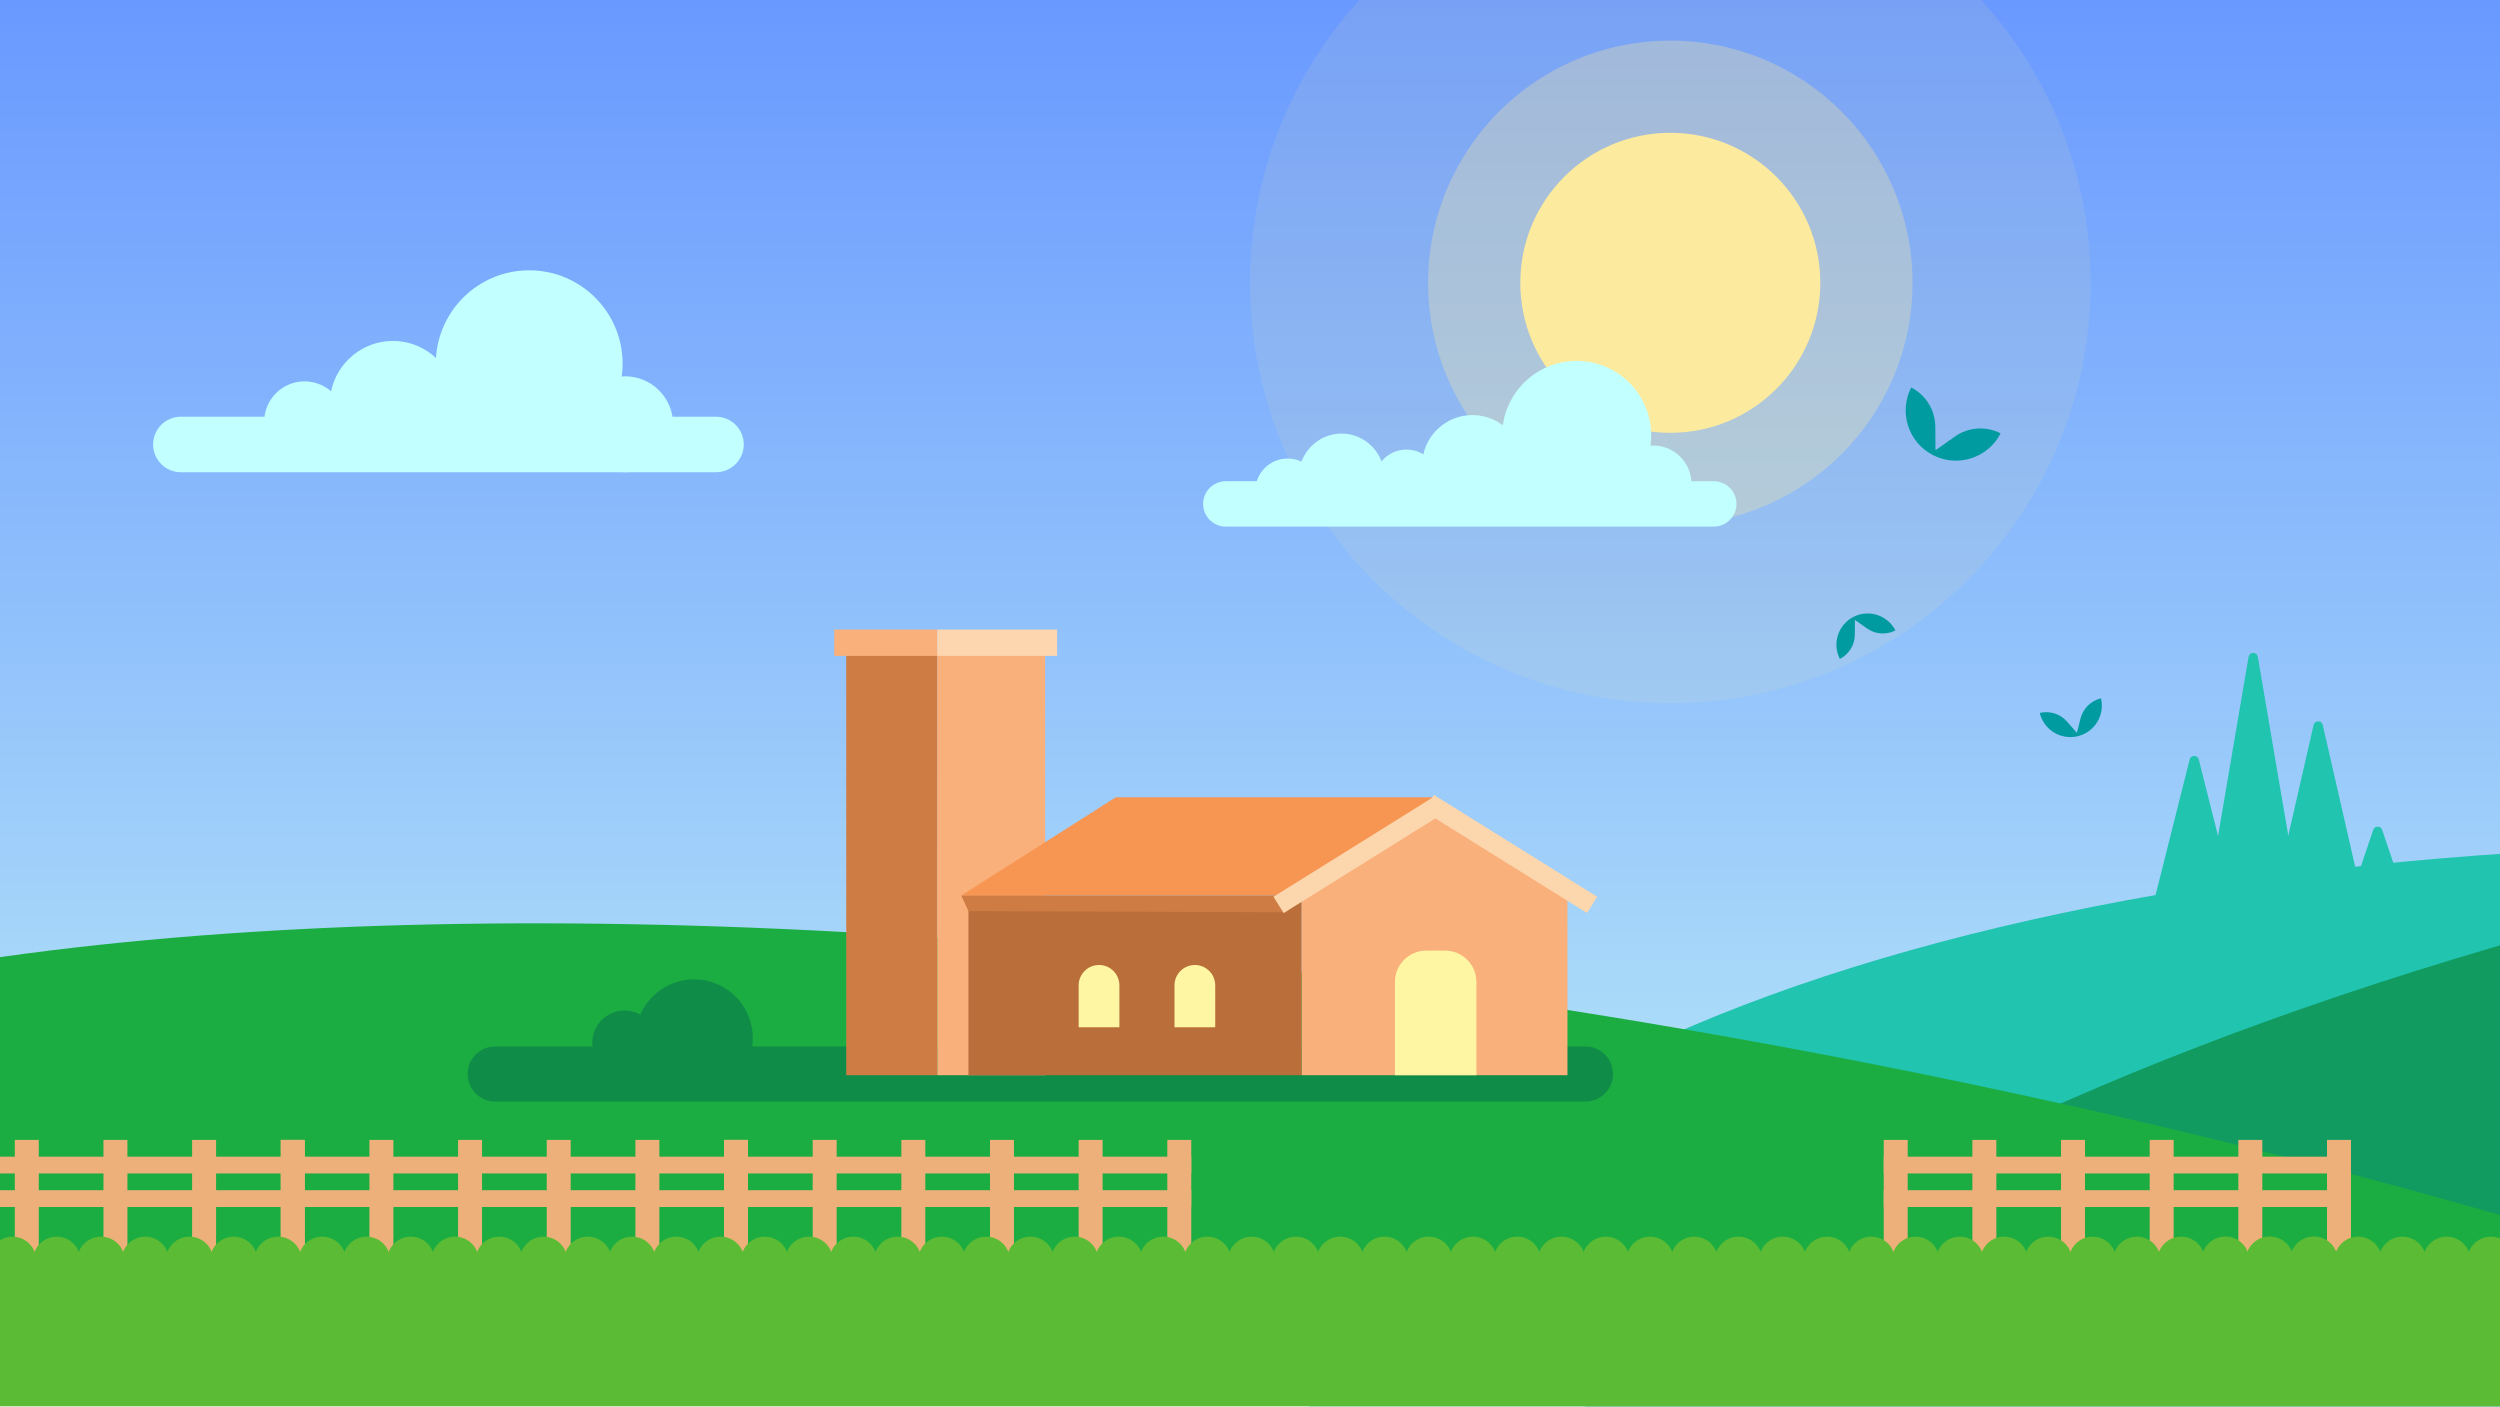
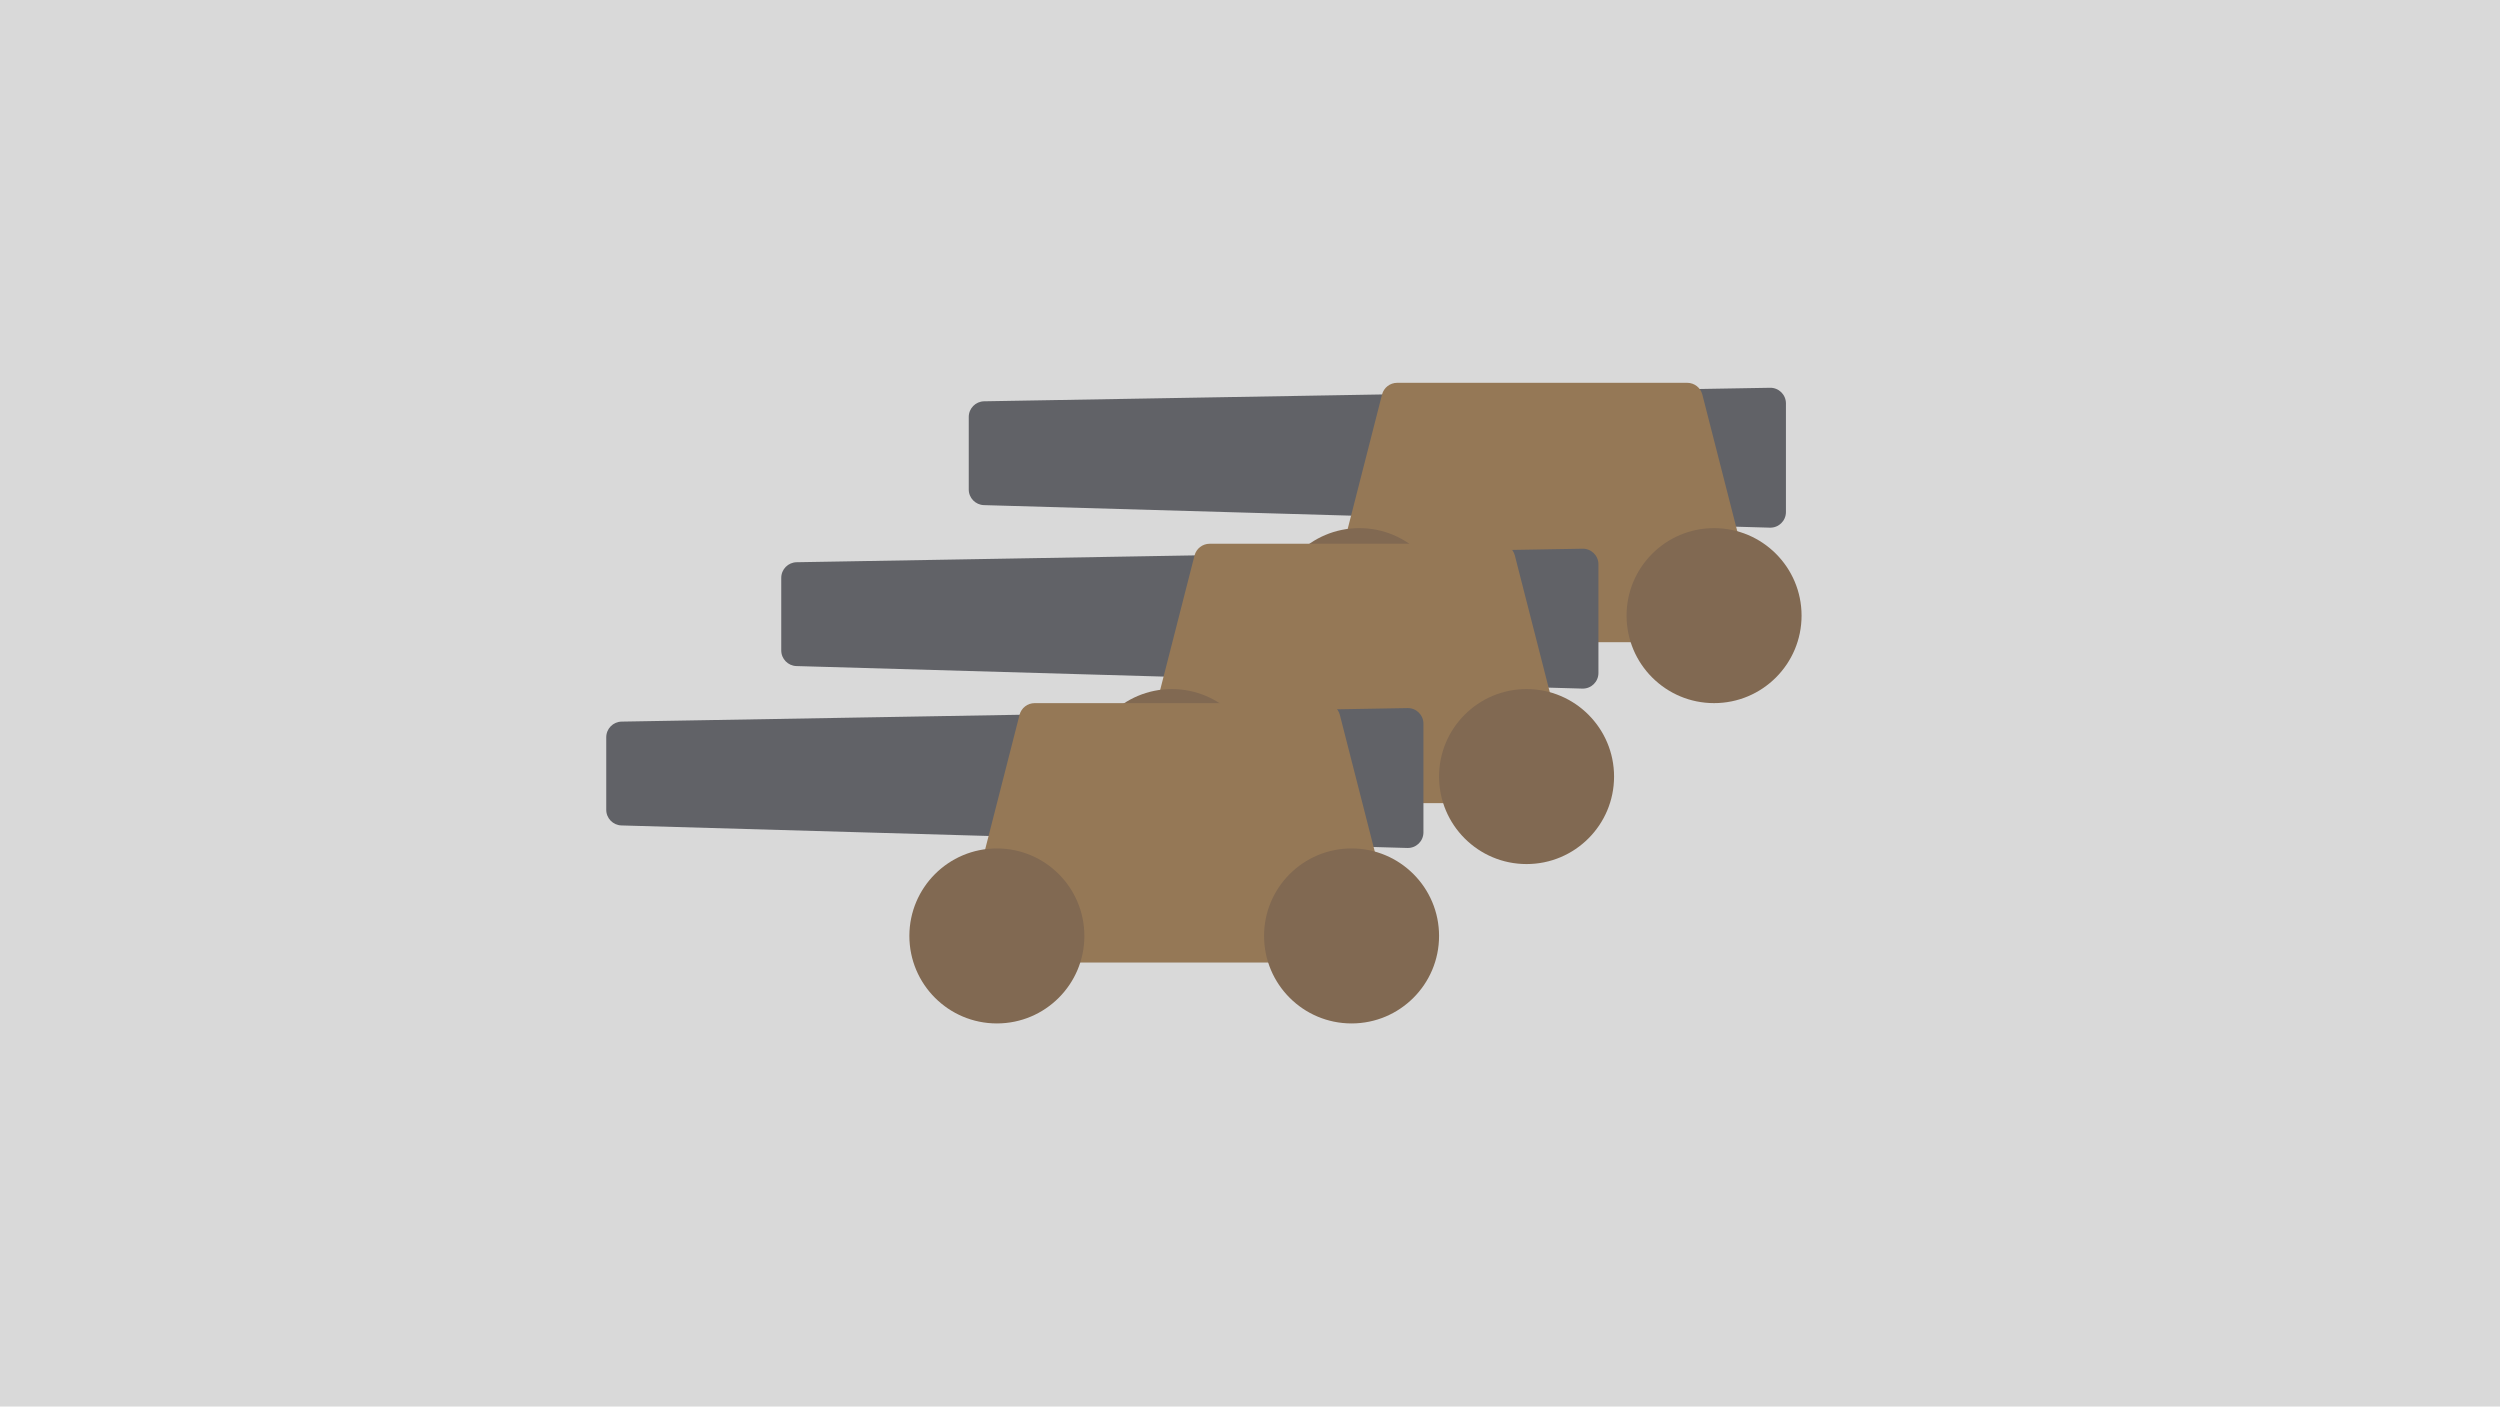
<svg xmlns="http://www.w3.org/2000/svg" width="1600" height="900" viewBox="0 0 1600 900" fill="none">
-   <g clip-path="url(#clip0_201_2)">
-     <rect width="1600" height="900" fill="white" />
-     <rect width="1600" height="720" fill="url(#paint0_linear_201_2)" />
-     <circle cx="1069" cy="181" r="96" fill="#FCEA9E" />
-     <circle opacity="0.3" cx="1069" cy="181" r="155" fill="#FCEA9E" />
-     <circle opacity="0.1" cx="1069" cy="181" r="269" fill="#FCEA9E" />
-     <circle cx="1009.07" cy="278.697" r="47.697" fill="#C2FFFF" />
-     <circle cx="942.36" cy="297.87" r="32.228" fill="#C2FFFF" />
-     <ellipse cx="858.604" cy="305.805" rx="27.598" ry="28.324" fill="#C2FFFF" />
-     <circle cx="900.146" cy="308.347" r="20.626" fill="#C2FFFF" />
-     <circle cx="824.034" cy="314.084" r="20.626" fill="#C2FFFF" />
-     <circle cx="1058.05" cy="309.636" r="24.493" fill="#C2FFFF" />
-     <rect x="770" y="307.984" width="341.342" height="29.05" rx="14.525" fill="#C2FFFF" />
-     <circle cx="338.692" cy="232.769" r="59.769" fill="#C2FFFF" />
-     <circle cx="251.462" cy="258.615" r="40.385" fill="#C2FFFF" />
-     <circle cx="194.923" cy="269.923" r="25.846" fill="#C2FFFF" />
-     <circle cx="400.077" cy="271.539" r="30.692" fill="#C2FFFF" />
-     <rect x="98" y="266.692" width="378" height="35.538" rx="17.769" fill="#C2FFFF" />
-     <ellipse cx="1820.46" cy="931.011" rx="983.131" ry="389.116" transform="rotate(1.57621 1820.46 931.011)" fill="#21C4AF" />
-     <ellipse cx="2060.58" cy="901.956" rx="1132.97" ry="389.116" transform="rotate(-8.643 2060.58 901.956)" fill="#119B60" />
-     <path fill-rule="evenodd" clip-rule="evenodd" d="M1923.04 885.144H-53.456V621.033C240.107 569.422 676.061 582.794 1151.35 671.957C1438.84 725.889 1702.87 800.45 1923.04 885.144Z" fill="#1BAD42" />
-     <rect x="463.385" y="729.538" width="15.335" height="72.073" fill="#EDB07A" />
-     <rect x="520.124" y="729.538" width="15.335" height="72.073" fill="#EDB07A" />
-     <rect x="576.863" y="729.538" width="15.335" height="72.073" fill="#EDB07A" />
-     <rect x="633.601" y="729.538" width="15.335" height="72.073" fill="#EDB07A" />
-     <rect x="690.34" y="729.538" width="15.335" height="72.073" fill="#EDB07A" />
-     <rect x="747.078" y="729.538" width="15.335" height="72.073" fill="#EDB07A" />
-     <rect x="463.385" y="740.272" width="299.027" height="10.734" fill="#EDB07A" />
-     <rect x="463.385" y="761.741" width="299.027" height="10.734" fill="#EDB07A" />
-     <rect x="179.693" y="729.538" width="15.335" height="72.073" fill="#EDB07A" />
-     <rect x="236.431" y="729.538" width="15.335" height="72.073" fill="#EDB07A" />
-     <rect x="293.17" y="729.538" width="15.335" height="72.073" fill="#EDB07A" />
-     <rect x="349.908" y="729.538" width="15.335" height="72.073" fill="#EDB07A" />
-     <rect x="406.647" y="729.538" width="15.335" height="72.073" fill="#EDB07A" />
-     <rect x="463.385" y="729.538" width="15.335" height="72.073" fill="#EDB07A" />
-     <rect x="179.693" y="740.272" width="299.027" height="10.734" fill="#EDB07A" />
-     <rect x="179.693" y="761.741" width="299.027" height="10.734" fill="#EDB07A" />
-     <rect x="9.477" y="729.538" width="15.335" height="72.073" fill="#EDB07A" />
-     <rect x="66.216" y="729.538" width="15.335" height="72.073" fill="#EDB07A" />
-     <rect x="122.954" y="729.538" width="15.335" height="72.073" fill="#EDB07A" />
-     <rect x="179.693" y="729.538" width="15.335" height="72.073" fill="#EDB07A" />
-     <rect x="-104" y="740.272" width="299.027" height="10.734" fill="#EDB07A" />
-     <rect x="-104" y="761.741" width="299.027" height="10.734" fill="#EDB07A" />
-     <rect x="1205.59" y="729.538" width="15.335" height="72.073" fill="#EDB07A" />
-     <rect x="1262.33" y="729.538" width="15.335" height="72.073" fill="#EDB07A" />
-     <rect x="1319.06" y="729.538" width="15.335" height="72.073" fill="#EDB07A" />
-     <rect x="1375.8" y="729.538" width="15.335" height="72.073" fill="#EDB07A" />
-     <rect x="1432.54" y="729.538" width="15.335" height="72.073" fill="#EDB07A" />
-     <rect x="1489.28" y="729.538" width="15.335" height="72.073" fill="#EDB07A" />
-     <rect x="1205.59" y="740.272" width="299.027" height="10.734" fill="#EDB07A" />
-     <rect x="1205.59" y="761.741" width="299.027" height="10.734" fill="#EDB07A" />
-     <rect x="-6.185" y="801.582" width="1618.6" height="297.418" fill="#5BBB35" />
-     <circle cx="36.304" cy="806.64" r="15.174" fill="#5BBB35" />
-     <circle cx="64.629" cy="806.64" r="15.174" fill="#5BBB35" />
-     <circle cx="92.955" cy="806.64" r="15.174" fill="#5BBB35" />
-     <circle cx="121.28" cy="806.64" r="15.174" fill="#5BBB35" />
-     <circle cx="149.606" cy="806.64" r="15.174" fill="#5BBB35" />
-     <circle cx="177.931" cy="806.64" r="15.174" fill="#5BBB35" />
-     <circle cx="206.257" cy="806.64" r="15.174" fill="#5BBB35" />
-     <circle cx="234.582" cy="806.64" r="15.174" fill="#5BBB35" />
-     <circle cx="262.908" cy="806.64" r="15.174" fill="#5BBB35" />
-     <circle cx="291.233" cy="806.64" r="15.174" fill="#5BBB35" />
-     <circle cx="319.559" cy="806.64" r="15.174" fill="#5BBB35" />
-     <circle cx="347.885" cy="806.64" r="15.174" fill="#5BBB35" />
-     <circle cx="376.21" cy="806.64" r="15.174" fill="#5BBB35" />
-     <circle cx="404.536" cy="806.64" r="15.174" fill="#5BBB35" />
-     <circle cx="432.861" cy="806.64" r="15.174" fill="#5BBB35" />
-     <circle cx="461.187" cy="806.64" r="15.174" fill="#5BBB35" />
-     <circle cx="489.513" cy="806.64" r="15.174" fill="#5BBB35" />
-     <circle cx="517.838" cy="806.64" r="15.174" fill="#5BBB35" />
-     <circle cx="546.164" cy="806.64" r="15.174" fill="#5BBB35" />
-     <circle cx="574.489" cy="806.64" r="15.174" fill="#5BBB35" />
-     <circle cx="602.815" cy="806.64" r="15.174" fill="#5BBB35" />
-     <circle cx="631.14" cy="806.64" r="15.174" fill="#5BBB35" />
-     <circle cx="659.466" cy="806.64" r="15.174" fill="#5BBB35" />
-     <circle cx="687.791" cy="806.64" r="15.174" fill="#5BBB35" />
-     <circle cx="716.117" cy="806.64" r="15.174" fill="#5BBB35" />
-     <circle cx="744.442" cy="806.64" r="15.174" fill="#5BBB35" />
-     <circle cx="772.768" cy="806.64" r="15.174" fill="#5BBB35" />
-     <circle cx="801.094" cy="806.64" r="15.174" fill="#5BBB35" />
-     <circle cx="829.419" cy="806.64" r="15.174" fill="#5BBB35" />
-     <circle cx="857.745" cy="806.64" r="15.174" fill="#5BBB35" />
-     <circle cx="886.07" cy="806.64" r="15.174" fill="#5BBB35" />
-     <circle cx="914.396" cy="806.64" r="15.174" fill="#5BBB35" />
-     <circle cx="942.721" cy="806.64" r="15.174" fill="#5BBB35" />
-     <circle cx="971.047" cy="806.64" r="15.174" fill="#5BBB35" />
-     <circle cx="999.372" cy="806.64" r="15.174" fill="#5BBB35" />
-     <circle cx="1027.7" cy="806.64" r="15.174" fill="#5BBB35" />
-     <circle cx="1056.02" cy="806.64" r="15.174" fill="#5BBB35" />
-     <circle cx="1084.35" cy="806.64" r="15.174" fill="#5BBB35" />
-     <circle cx="1112.67" cy="806.64" r="15.174" fill="#5BBB35" />
-     <circle cx="1141" cy="806.64" r="15.174" fill="#5BBB35" />
-     <circle cx="1169.33" cy="806.64" r="15.174" fill="#5BBB35" />
-     <circle cx="1197.65" cy="806.64" r="15.174" fill="#5BBB35" />
-     <circle cx="1225.98" cy="806.64" r="15.174" fill="#5BBB35" />
-     <circle cx="1254.3" cy="806.64" r="15.174" fill="#5BBB35" />
-     <circle cx="1282.63" cy="806.64" r="15.174" fill="#5BBB35" />
-     <circle cx="1310.95" cy="806.64" r="15.174" fill="#5BBB35" />
-     <circle cx="1339.28" cy="806.64" r="15.174" fill="#5BBB35" />
-     <circle cx="1367.6" cy="806.64" r="15.174" fill="#5BBB35" />
-     <circle cx="1395.93" cy="806.64" r="15.174" fill="#5BBB35" />
-     <circle cx="1424.26" cy="806.64" r="15.174" fill="#5BBB35" />
-     <circle cx="1452.58" cy="806.64" r="15.174" fill="#5BBB35" />
-     <circle cx="1480.91" cy="806.64" r="15.174" fill="#5BBB35" />
-     <circle cx="1424.26" cy="806.64" r="15.174" fill="#5BBB35" />
-     <circle cx="1452.58" cy="806.64" r="15.174" fill="#5BBB35" />
-     <circle cx="1480.91" cy="806.64" r="15.174" fill="#5BBB35" />
-     <circle cx="1509.23" cy="806.64" r="15.174" fill="#5BBB35" />
-     <circle cx="1537.56" cy="806.64" r="15.174" fill="#5BBB35" />
-     <circle cx="1565.88" cy="806.64" r="15.174" fill="#5BBB35" />
-     <circle cx="1594.21" cy="806.64" r="15.174" fill="#5BBB35" />
-     <path fill-rule="evenodd" clip-rule="evenodd" d="M7.978 821.814C16.358 821.814 23.152 815.02 23.152 806.64C23.152 798.259 16.358 791.465 7.978 791.465C1.522 791.465 -3.993 795.497 -6.185 801.181V812.099C-3.993 817.782 1.522 821.814 7.978 821.814Z" fill="#5BBB35" />
-     <rect x="299.304" y="669.732" width="733.001" height="35.27" rx="17.635" fill="#0F8C48" />
-     <path d="M481.787 664.365C481.787 685.115 464.966 701.935 444.217 701.935C423.468 701.935 406.647 685.115 406.647 664.365C406.647 643.616 423.468 626.795 444.217 626.795C464.966 626.795 481.787 643.616 481.787 664.365Z" fill="#0F8C48" />
-     <path d="M420.448 667.432C420.448 678.865 411.18 688.134 399.746 688.134C388.313 688.134 379.044 678.865 379.044 667.432C379.044 655.999 388.313 646.73 399.746 646.73C411.18 646.73 420.448 655.999 420.448 667.432Z" fill="#0F8C48" />
-     <path d="M832.953 575.66L918.061 520.985L1003.17 575.66V688.134H832.953V575.66Z" fill="#F9B07B" />
-     <rect x="541.593" y="416.709" width="58.272" height="271.425" fill="#CE7C44" />
-     <rect x="599.865" y="416.709" width="69.006" height="271.425" fill="#F9B07B" />
-     <rect x="533.925" y="402.908" width="65.939" height="16.868" fill="#F9B07B" />
-     <rect x="599.865" y="402.908" width="76.674" height="16.868" fill="#FDD6AF" />
-     <path d="M714.108 510.251H918.827L816.851 573.124H615.199L714.108 510.251Z" fill="#F79652" />
-     <rect x="619.8" y="574.657" width="213.153" height="113.477" fill="#BA6E3A" />
-     <rect width="12.268" height="123.254" transform="matrix(-0.529191 0.848503 0.848503 0.529191 917.652 508.718)" fill="#FCD6AD" />
-     <path d="M615.199 573.124H823.752V583.858L619.8 583.091L615.199 573.124Z" fill="#CE7C44" />
-     <rect x="917.126" y="510.273" width="12.268" height="120.316" transform="rotate(58.0492 917.126 510.273)" fill="#FCD6AD" />
-     <path d="M892.758 628.393C892.758 617.348 901.713 608.393 912.758 608.393H924.896C935.942 608.393 944.896 617.348 944.896 628.393V688.134H892.758V628.393Z" fill="#FFF6A3" />
-     <path d="M751.679 630.629C751.679 623.43 757.514 617.594 764.713 617.594V617.594C771.912 617.594 777.748 623.43 777.748 630.629V657.465H751.679V630.629Z" fill="#FFF6A3" />
-     <path d="M690.34 630.629C690.34 623.43 696.175 617.594 703.374 617.594V617.594C710.573 617.594 716.409 623.43 716.409 630.629V657.465H690.34V630.629Z" fill="#FFF6A3" />
-     <path d="M1444.51 420.444L1472.06 582.137C1472.32 583.664 1471.14 585.057 1469.59 585.057H1414.5C1412.95 585.057 1411.78 583.664 1412.04 582.137L1439.58 420.444C1440.05 417.67 1444.04 417.67 1444.51 420.444Z" fill="#21C4AF" stroke="#21C4AF" />
-     <path d="M1406.73 486.185L1430.84 581.947C1431.24 583.526 1430.04 585.057 1428.41 585.057H1380.2C1378.57 585.057 1377.38 583.526 1377.78 581.947L1401.88 486.185C1402.52 483.665 1406.1 483.665 1406.73 486.185Z" fill="#21C4AF" stroke="#21C4AF" />
-     <path d="M1486.07 464.1L1513.05 581.999C1513.41 583.565 1512.22 585.057 1510.62 585.057H1456.64C1455.04 585.057 1453.85 583.565 1454.21 581.999L1481.19 464.1C1481.79 461.511 1485.47 461.511 1486.07 464.1Z" fill="#21C4AF" stroke="#21C4AF" />
-     <path d="M1524.09 531.254L1541.22 581.754C1541.77 583.375 1540.56 585.057 1538.85 585.057H1504.59C1502.88 585.057 1501.67 583.375 1502.22 581.754L1519.35 531.254C1520.12 528.992 1523.32 528.992 1524.09 531.254Z" fill="#21C4AF" stroke="#21C4AF" />
-     <path d="M1238.71 288.158L1238.59 273.02C1238.51 262.459 1232.57 252.818 1223.17 248C1215.07 263.801 1221.31 283.178 1237.11 291.279C1252.91 299.381 1272.29 293.137 1280.39 277.336C1270.99 272.517 1259.69 273.319 1251.07 279.417L1238.71 288.158Z" fill="#009BA0" />
-     <path d="M1329.21 469.05L1322.98 461.893C1318.64 456.901 1311.88 454.735 1305.44 456.272C1308.03 467.093 1318.9 473.771 1329.72 471.187C1340.54 468.602 1347.22 457.734 1344.63 446.913C1338.19 448.451 1333.14 453.436 1331.53 459.853L1329.21 469.05Z" fill="#009BA0" />
-     <path d="M1187.17 396.759L1187.1 406.164C1187.05 412.725 1183.36 418.715 1177.52 421.708C1172.48 411.892 1176.36 399.853 1186.18 394.821C1196 389.787 1208.03 393.666 1213.07 403.483C1207.23 406.477 1200.21 405.978 1194.85 402.19L1187.17 396.759Z" fill="#009BA0" />
-   </g>
-   <defs>
-     <linearGradient id="paint0_linear_201_2" x1="800" y1="0" x2="800" y2="720" gradientUnits="userSpaceOnUse">
-       <stop stop-color="#6999FF" />
-       <stop offset="1" stop-color="#B1E1F8" />
-     </linearGradient>
-     <clipPath id="clip0_201_2">
-       <rect width="1600" height="900" fill="white" />
-     </clipPath>
-   </defs>
+   <rect width="1600" height="900" fill="#D9D9D9" />
+   <path d="M620 266.829C620 261.374 624.373 256.925 629.828 256.831L1132.83 248.175C1138.42 248.079 1143 252.583 1143 258.174V327.709C1143 333.344 1138.35 337.867 1132.71 337.705L629.713 323.279C624.304 323.123 620 318.694 620 313.283V266.829Z" fill="#616267" />
+   <path d="M884.496 252.524C885.628 248.097 889.616 245 894.185 245H1079.82C1084.38 245 1088.37 248.097 1089.5 252.524L1126.81 398.524C1128.43 404.848 1123.65 411 1117.12 411H856.877C850.349 411 845.572 404.848 847.188 398.524L884.496 252.524Z" fill="#957856" />
+   <circle cx="870" cy="394" r="56" fill="#816952" />
+   <circle cx="1097" cy="394" r="56" fill="#816952" />
+   <path d="M500 369.829C500 364.374 504.373 359.925 509.828 359.831L1012.83 351.175C1018.42 351.079 1023 355.583 1023 361.174V430.709C1023 436.344 1018.35 440.867 1012.71 440.705L509.713 426.279C504.304 426.123 500 421.694 500 416.283V369.829Z" fill="#616267" />
+   <path d="M764.496 355.524C765.628 351.097 769.616 348 774.185 348H959.815C964.384 348 968.372 351.097 969.504 355.524L1006.81 501.524C1008.43 507.848 1003.65 514 997.123 514H736.877C730.349 514 725.572 507.848 727.188 501.524L764.496 355.524Z" fill="#957856" />
+   <circle cx="750" cy="497" r="56" fill="#816952" />
+   <circle cx="977" cy="497" r="56" fill="#816952" />
+   <path d="M388 471.829C388 466.374 392.373 461.925 397.828 461.831L900.828 453.175C906.417 453.079 911 457.583 911 463.174V532.709C911 538.344 906.346 542.867 900.713 542.705L397.713 528.279C392.304 528.123 388 523.694 388 518.283V471.829Z" fill="#616267" />
+   <path d="M652.496 457.524C653.628 453.097 657.616 450 662.185 450H847.815C852.384 450 856.372 453.097 857.504 457.524L894.812 603.524C896.428 609.848 891.651 616 885.123 616H624.877C618.349 616 613.572 609.848 615.188 603.524L652.496 457.524Z" fill="#957856" />
+   <circle cx="638" cy="599" r="56" fill="#816952" />
+   <circle cx="865" cy="599" r="56" fill="#816952" />
</svg>
